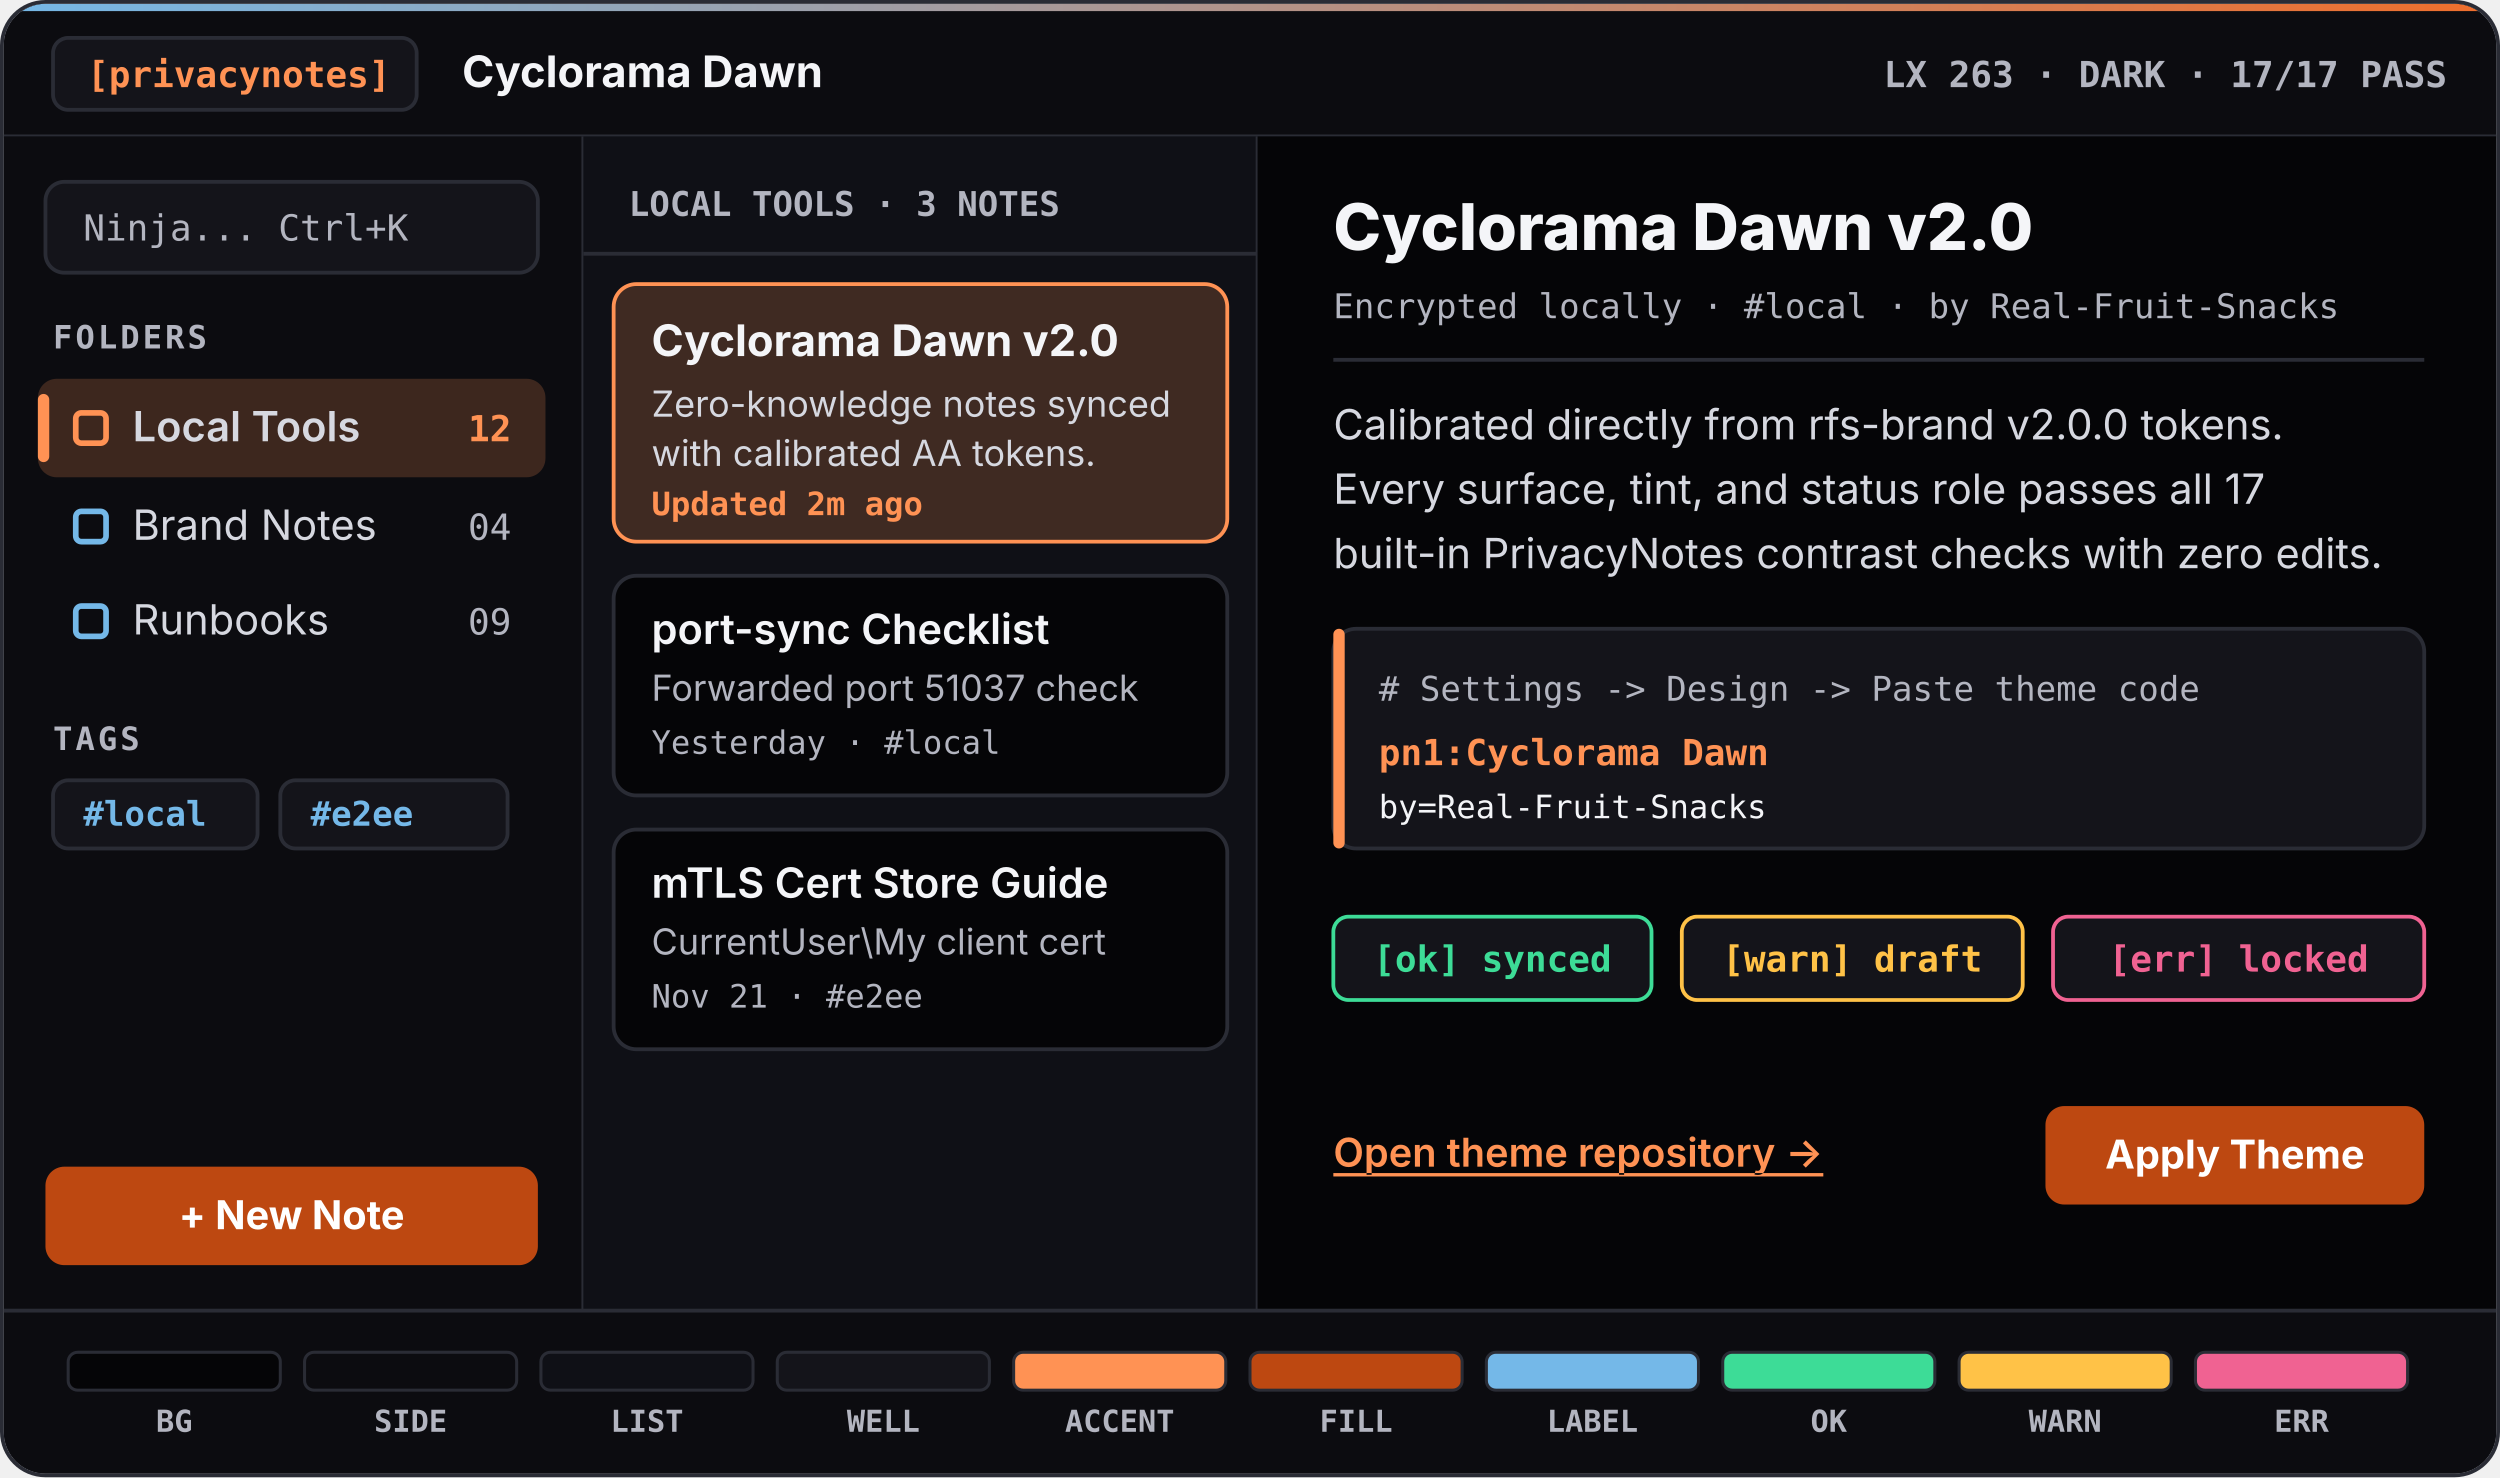
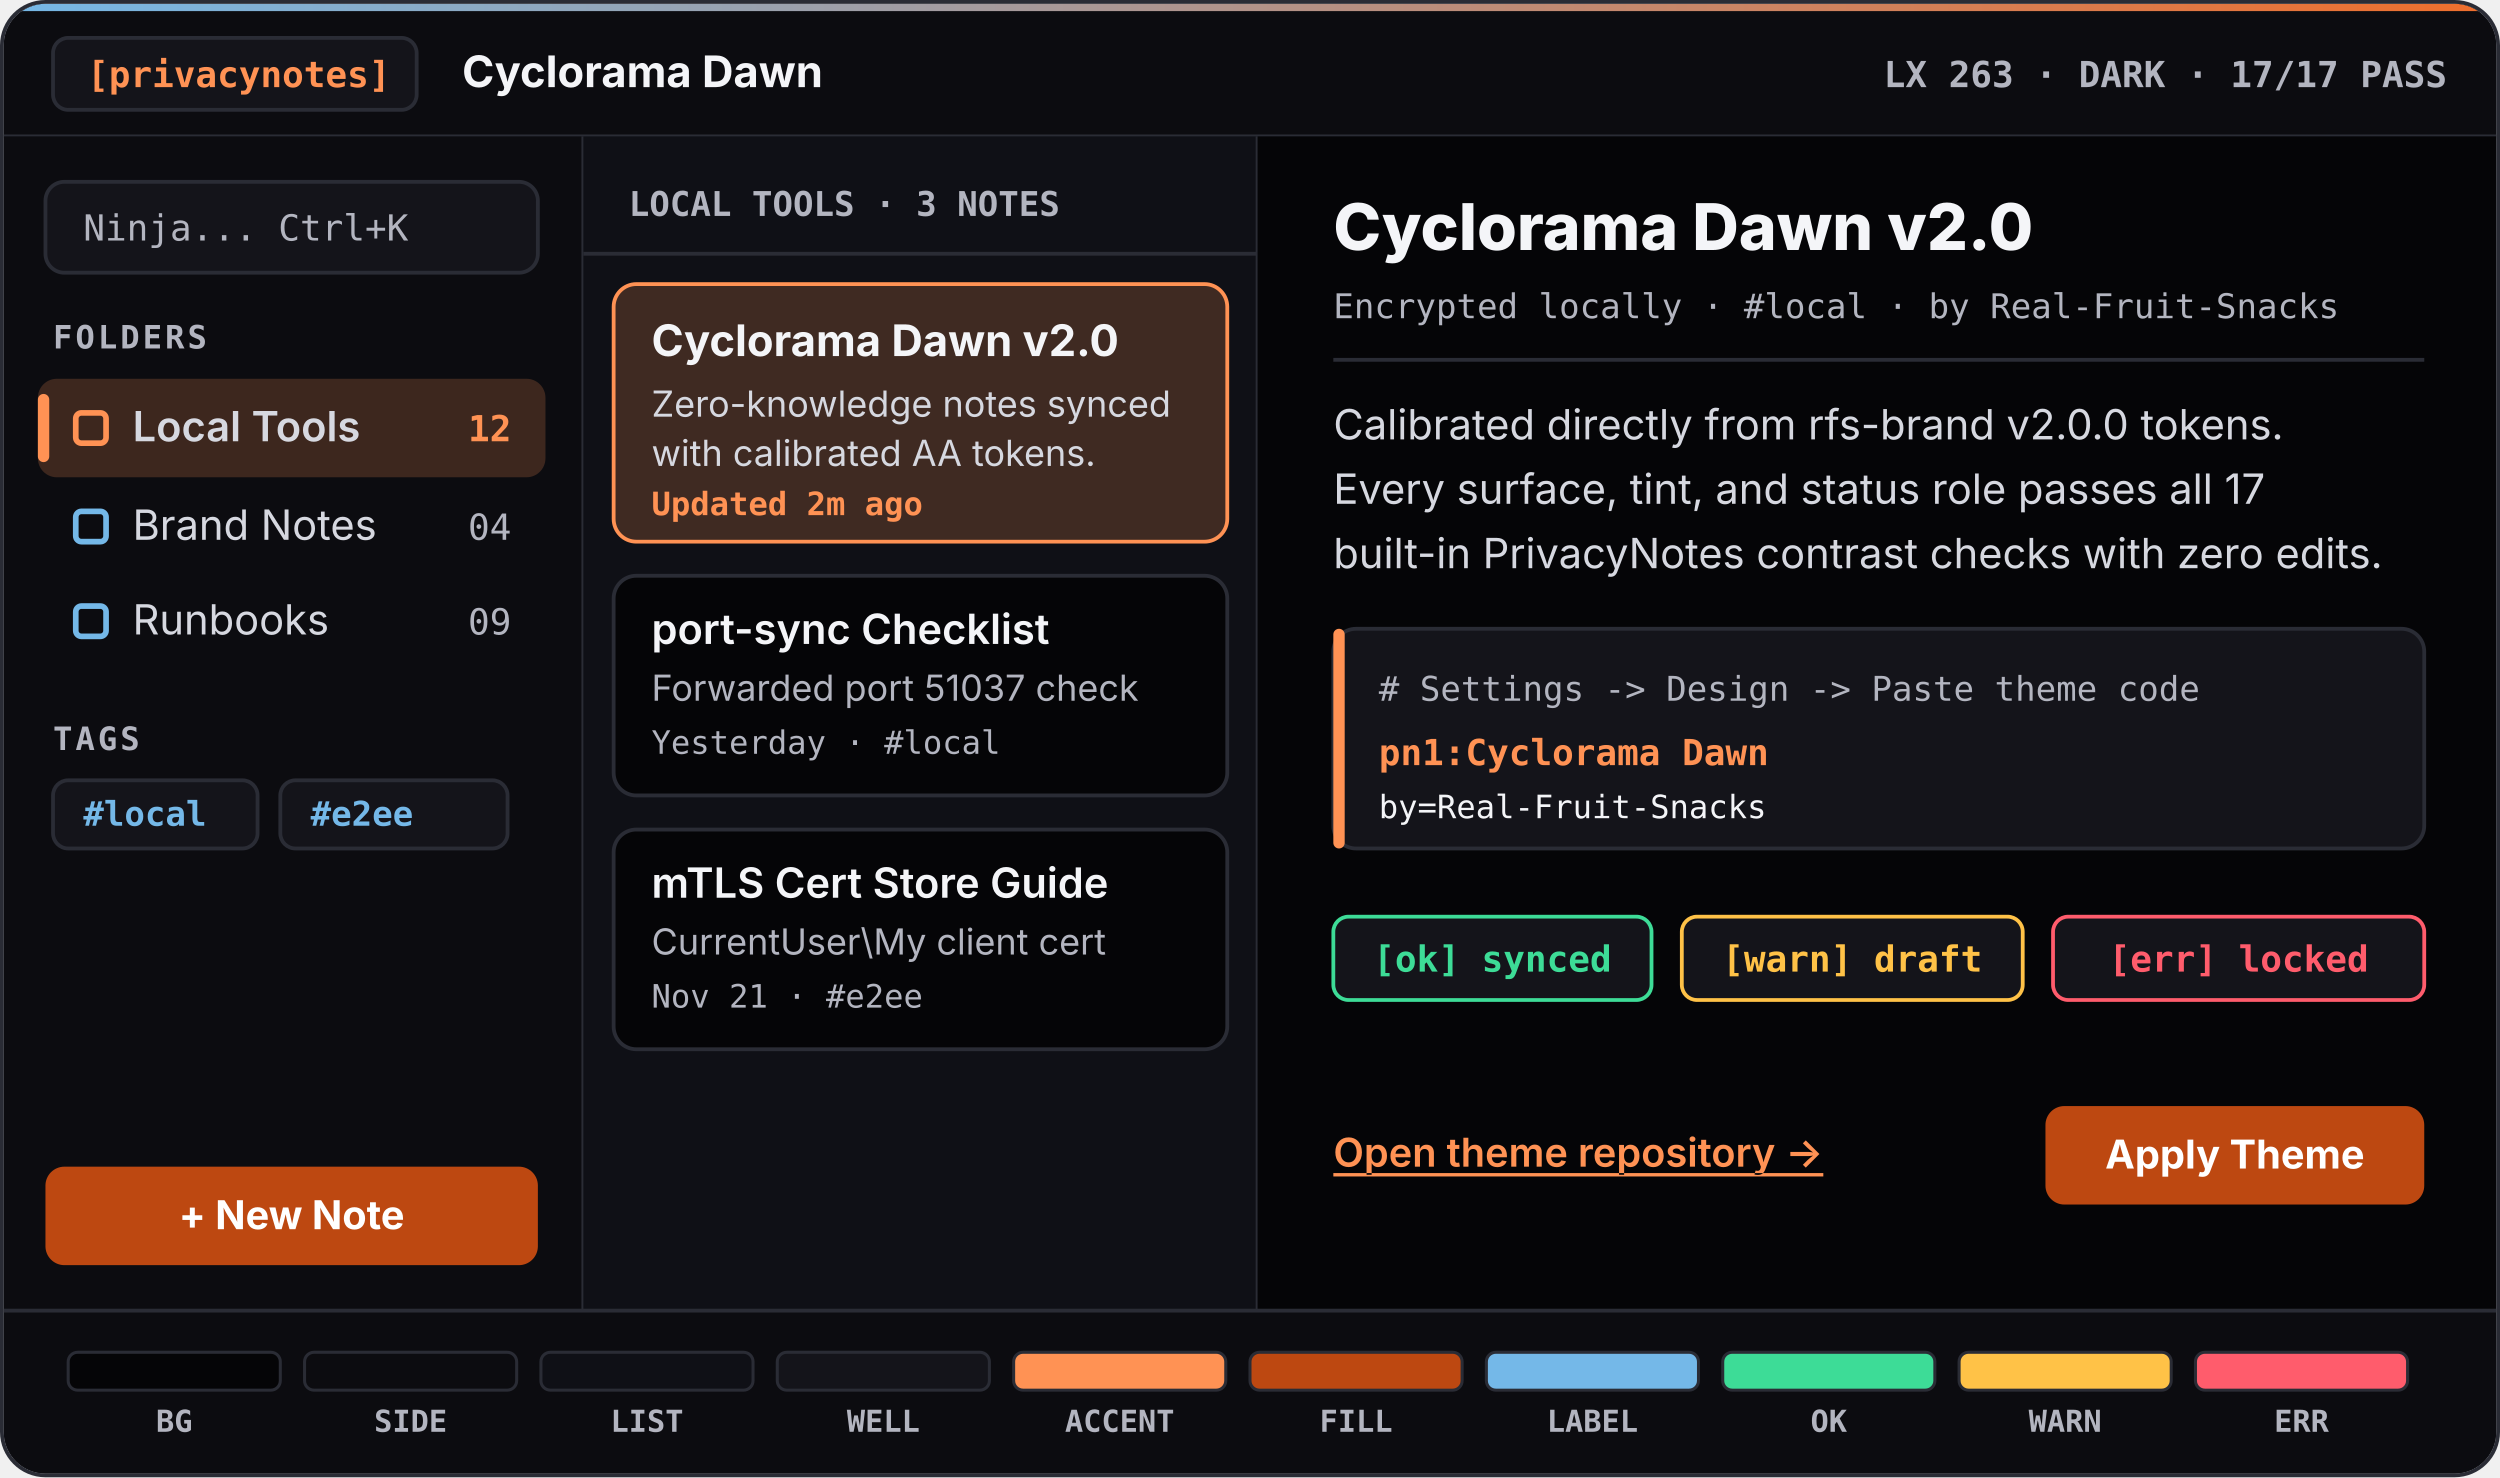
<svg xmlns="http://www.w3.org/2000/svg" viewBox="0 0 660 390" width="660" height="390" role="img" aria-label="PrivacyNotes Cyclorama Dawn (LX 263 DARK) workspace preview">
  <defs>
    <linearGradient id="hbeam" x1="0%" y1="0%" x2="100%" y2="0%">
      <stop offset="0%" stop-color="#74B8E8" />
      <stop offset="100%" stop-color="#F06E2B" />
    </linearGradient>
    <clipPath id="frame-clip">
      <rect x="1" y="1" width="658" height="388" rx="11" />
    </clipPath>
  </defs>
  <g clip-path="url(#frame-clip)">
    <rect width="660" height="390" fill="#050507" />
    <rect width="660" height="3" fill="url(#hbeam)" />
    <rect x="0" y="3" width="660" height="33" fill="#0C0C10" />
    <line x1="0" y1="36" x2="660" y2="36" stroke="#2A2C35" stroke-width="1" />
    <rect x="14" y="10" width="96" height="19" rx="4" fill="#14141A" stroke="#2A2C35" stroke-width="1" />
    <text x="23" y="23" fill="#FF9254" font-family="ui-monospace,Consolas,monospace" font-size="9.5" font-weight="700">[privacynotes]</text>
    <text x="122" y="23" fill="#F4F5F8" font-family="system-ui,-apple-system,sans-serif" font-size="11.5" font-weight="700">Cyclorama Dawn</text>
    <text x="646" y="23" text-anchor="end" fill="#B3B5C0" font-family="ui-monospace,Consolas,monospace" font-size="9.5" font-weight="600">LX 263 · DARK · 17/17 PASS</text>
    <rect x="0" y="36" width="154" height="310" fill="#0C0C10" />
    <line x1="154" y1="36" x2="154" y2="346" stroke="#2A2C35" stroke-width="1" />
    <rect x="12" y="48" width="130" height="24" rx="5" fill="#14141A" stroke="#2A2C35" stroke-width="1" />
    <text x="22" y="63.5" fill="#B3B5C0" font-family="ui-monospace,Consolas,monospace" font-size="9.5">Ninja...  Ctrl+K</text>
    <text x="14" y="92" fill="#B3B5C0" font-family="ui-monospace,Consolas,monospace" font-size="8.5" font-weight="700" letter-spacing="0.8">FOLDERS</text>
    <rect x="10" y="100" width="134" height="26" rx="5" fill="#3D271E" />
    <rect x="10" y="104" width="3" height="18" rx="1.5" fill="#FF9254" />
    <rect x="20" y="109" width="8" height="8" rx="1.5" fill="none" stroke="#FF9254" stroke-width="1.5" />
    <text x="35" y="116.5" fill="#D6D8E0" font-family="system-ui,-apple-system,sans-serif" font-size="11" font-weight="600">Local Tools</text>
    <text x="135" y="116.5" text-anchor="end" fill="#FF9254" font-family="ui-monospace,Consolas,monospace" font-size="9.5" font-weight="700">12</text>
    <rect x="20" y="135" width="8" height="8" rx="1.5" fill="none" stroke="#74B8E8" stroke-width="1.5" />
    <text x="35" y="142.5" fill="#D6D8E0" font-family="system-ui,-apple-system,sans-serif" font-size="11">Brand Notes</text>
    <text x="135" y="142.5" text-anchor="end" fill="#B3B5C0" font-family="ui-monospace,Consolas,monospace" font-size="9.5">04</text>
    <rect x="20" y="160" width="8" height="8" rx="1.5" fill="none" stroke="#74B8E8" stroke-width="1.5" />
    <text x="35" y="167.5" fill="#D6D8E0" font-family="system-ui,-apple-system,sans-serif" font-size="11">Runbooks</text>
    <text x="135" y="167.5" text-anchor="end" fill="#B3B5C0" font-family="ui-monospace,Consolas,monospace" font-size="9.5">09</text>
    <text x="14" y="198" fill="#B3B5C0" font-family="ui-monospace,Consolas,monospace" font-size="8.5" font-weight="700" letter-spacing="0.8">TAGS</text>
    <rect x="14" y="206" width="54" height="18" rx="4" fill="#14141A" stroke="#2A2C35" stroke-width="1" />
    <text x="22" y="218" fill="#74B8E8" font-family="ui-monospace,Consolas,monospace" font-size="9" font-weight="600">#local</text>
    <rect x="74" y="206" width="60" height="18" rx="4" fill="#14141A" stroke="#2A2C35" stroke-width="1" />
    <text x="82" y="218" fill="#74B8E8" font-family="ui-monospace,Consolas,monospace" font-size="9" font-weight="600">#e2ee</text>
    <rect x="12" y="308" width="130" height="26" rx="5" fill="#BD4811" />
    <text x="77" y="324.5" text-anchor="middle" fill="#FFFFFF" font-family="system-ui,-apple-system,sans-serif" font-size="10.5" font-weight="700">+ New Note</text>
    <rect x="154" y="36" width="178" height="310" fill="#0F1016" />
    <line x1="332" y1="36" x2="332" y2="346" stroke="#2A2C35" stroke-width="1" />
    <text x="166" y="57" fill="#B3B5C0" font-family="ui-monospace,Consolas,monospace" font-size="9" font-weight="700">LOCAL TOOLS  ·  3 NOTES</text>
    <line x1="154" y1="67" x2="332" y2="67" stroke="#2A2C35" stroke-width="1" />
    <rect x="162" y="75" width="162" height="68" rx="6" fill="#3F2A22" stroke="#FF9254" stroke-width="1" />
    <text x="172" y="94" fill="#F4F5F8" font-family="system-ui,-apple-system,sans-serif" font-size="11.5" font-weight="700">Cyclorama Dawn v2.0</text>
    <text x="172" y="110" fill="#D6D8E0" font-family="system-ui,-apple-system,sans-serif" font-size="9.5">Zero-knowledge notes synced</text>
    <text x="172" y="123" fill="#D6D8E0" font-family="system-ui,-apple-system,sans-serif" font-size="9.5">with calibrated AA tokens.</text>
    <text x="172" y="136" fill="#FF9254" font-family="ui-monospace,Consolas,monospace" font-size="8.5" font-weight="600">Updated 2m ago</text>
    <rect x="162" y="152" width="162" height="58" rx="6" fill="#050507" stroke="#2A2C35" stroke-width="1" />
    <text x="172" y="170" fill="#F4F5F8" font-family="system-ui,-apple-system,sans-serif" font-size="11" font-weight="600">port-sync Checklist</text>
    <text x="172" y="185" fill="#B3B5C0" font-family="system-ui,-apple-system,sans-serif" font-size="9.5">Forwarded port 51037 check</text>
    <text x="172" y="199" fill="#B3B5C0" font-family="ui-monospace,Consolas,monospace" font-size="8.5">Yesterday · #local</text>
    <rect x="162" y="219" width="162" height="58" rx="6" fill="#050507" stroke="#2A2C35" stroke-width="1" />
    <text x="172" y="237" fill="#F4F5F8" font-family="system-ui,-apple-system,sans-serif" font-size="11" font-weight="600">mTLS Cert Store Guide</text>
    <text x="172" y="252" fill="#B3B5C0" font-family="system-ui,-apple-system,sans-serif" font-size="9.5">CurrentUser\My client cert</text>
    <text x="172" y="266" fill="#B3B5C0" font-family="ui-monospace,Consolas,monospace" font-size="8.5">Nov 21 · #e2ee</text>
    <rect x="332" y="36" width="328" height="310" fill="#050507" />
    <text x="352" y="66" fill="#F4F5F8" font-family="system-ui,-apple-system,sans-serif" font-size="17" font-weight="800">Cyclorama Dawn v2.0</text>
    <text x="352" y="84" fill="#B3B5C0" font-family="ui-monospace,Consolas,monospace" font-size="9">Encrypted locally  ·  #local  ·  by Real-Fruit-Snacks</text>
    <line x1="352" y1="95" x2="640" y2="95" stroke="#2A2C35" stroke-width="1" />
    <text x="352" y="116" fill="#D6D8E0" font-family="system-ui,-apple-system,sans-serif" font-size="11">Calibrated directly from rfs-brand v2.0.0 tokens.</text>
    <text x="352" y="133" fill="#D6D8E0" font-family="system-ui,-apple-system,sans-serif" font-size="11">Every surface, tint, and status role passes all 17</text>
    <text x="352" y="150" fill="#D6D8E0" font-family="system-ui,-apple-system,sans-serif" font-size="11">built-in PrivacyNotes contrast checks with zero edits.</text>
    <rect x="352" y="166" width="288" height="58" rx="6" fill="#14141A" stroke="#2A2C35" stroke-width="1" />
    <rect x="352" y="166" width="3" height="58" rx="1.5" fill="#FF9254" />
    <text x="364" y="185" fill="#B3B5C0" font-family="ui-monospace,Consolas,monospace" font-size="9"># Settings -&gt; Design -&gt; Paste theme code</text>
    <text x="364" y="202" fill="#FF9254" font-family="ui-monospace,Consolas,monospace" font-size="9.5" font-weight="700">pn1:Cyclorama Dawn</text>
    <text x="364" y="216" fill="#F4F5F8" font-family="ui-monospace,Consolas,monospace" font-size="8.5">by=Real-Fruit-Snacks</text>
    <rect x="352" y="242" width="84" height="22" rx="4" fill="#14141A" stroke="#3DDC97" stroke-width="1" />
    <text x="394" y="256.5" text-anchor="middle" fill="#3DDC97" font-family="ui-monospace,Consolas,monospace" font-size="9.5" font-weight="700">[ok] synced</text>
    <rect x="444" y="242" width="90" height="22" rx="4" fill="#14141A" stroke="#FFC247" stroke-width="1" />
    <text x="489" y="256.5" text-anchor="middle" fill="#FFC247" font-family="ui-monospace,Consolas,monospace" font-size="9.5" font-weight="700">[warn] draft</text>
-     <rect x="542" y="242" width="98" height="22" rx="4" fill="#14141A" stroke="#F06292" stroke-width="1" />
-     <text x="591" y="256.5" text-anchor="middle" fill="#F06292" font-family="ui-monospace,Consolas,monospace" font-size="9.5" font-weight="700">[err] locked</text>
+     <rect x="542" y="242" width="98" height="22" rx="4" fill="#14141A" stroke="#FF5C6C" stroke-width="1" />
+     <text x="591" y="256.5" text-anchor="middle" fill="#FF5C6C" font-family="ui-monospace,Consolas,monospace" font-size="9.5" font-weight="700">[err] locked</text>
    <text x="352" y="308" fill="#FF9254" font-family="system-ui,-apple-system,sans-serif" font-size="10.5" font-weight="600" text-decoration="underline">Open theme repository -&gt;</text>
    <rect x="540" y="292" width="100" height="26" rx="5" fill="#BD4811" />
    <text x="590" y="308.5" text-anchor="middle" fill="#FFFFFF" font-family="system-ui,-apple-system,sans-serif" font-size="10.5" font-weight="700">Apply Theme</text>
    <rect x="0" y="346" width="660" height="44" fill="#0C0C10" />
    <line x1="0" y1="346" x2="660" y2="346" stroke="#2A2C35" stroke-width="1" />
    <rect x="18.0" y="357" width="56" height="10" rx="2.5" fill="#050507" stroke="#2A2C35" stroke-width="0.8" />
    <text x="46.0" y="378" text-anchor="middle" fill="#B3B5C0" font-family="ui-monospace,Consolas,monospace" font-size="8" font-weight="600">BG</text>
    <rect x="80.4" y="357" width="56" height="10" rx="2.5" fill="#0C0C10" stroke="#2A2C35" stroke-width="0.8" />
    <text x="108.4" y="378" text-anchor="middle" fill="#B3B5C0" font-family="ui-monospace,Consolas,monospace" font-size="8" font-weight="600">SIDE</text>
    <rect x="142.8" y="357" width="56" height="10" rx="2.5" fill="#0F1016" stroke="#2A2C35" stroke-width="0.8" />
    <text x="170.8" y="378" text-anchor="middle" fill="#B3B5C0" font-family="ui-monospace,Consolas,monospace" font-size="8" font-weight="600">LIST</text>
    <rect x="205.2" y="357" width="56" height="10" rx="2.5" fill="#14141A" stroke="#2A2C35" stroke-width="0.8" />
    <text x="233.2" y="378" text-anchor="middle" fill="#B3B5C0" font-family="ui-monospace,Consolas,monospace" font-size="8" font-weight="600">WELL</text>
    <rect x="267.6" y="357" width="56" height="10" rx="2.5" fill="#FF9254" stroke="#2A2C35" stroke-width="0.8" />
    <text x="295.6" y="378" text-anchor="middle" fill="#B3B5C0" font-family="ui-monospace,Consolas,monospace" font-size="8" font-weight="600">ACCENT</text>
    <rect x="330.0" y="357" width="56" height="10" rx="2.5" fill="#BD4811" stroke="#2A2C35" stroke-width="0.8" />
    <text x="358.0" y="378" text-anchor="middle" fill="#B3B5C0" font-family="ui-monospace,Consolas,monospace" font-size="8" font-weight="600">FILL</text>
    <rect x="392.4" y="357" width="56" height="10" rx="2.5" fill="#74B8E8" stroke="#2A2C35" stroke-width="0.8" />
    <text x="420.4" y="378" text-anchor="middle" fill="#B3B5C0" font-family="ui-monospace,Consolas,monospace" font-size="8" font-weight="600">LABEL</text>
    <rect x="454.8" y="357" width="56" height="10" rx="2.5" fill="#3DDC97" stroke="#2A2C35" stroke-width="0.8" />
    <text x="482.8" y="378" text-anchor="middle" fill="#B3B5C0" font-family="ui-monospace,Consolas,monospace" font-size="8" font-weight="600">OK</text>
    <rect x="517.2" y="357" width="56" height="10" rx="2.5" fill="#FFC247" stroke="#2A2C35" stroke-width="0.8" />
    <text x="545.2" y="378" text-anchor="middle" fill="#B3B5C0" font-family="ui-monospace,Consolas,monospace" font-size="8" font-weight="600">WARN</text>
-     <rect x="579.6" y="357" width="56" height="10" rx="2.5" fill="#F06292" stroke="#2A2C35" stroke-width="0.8" />
+     <rect x="579.6" y="357" width="56" height="10" rx="2.5" fill="#FF5C6C" stroke="#2A2C35" stroke-width="0.8" />
    <text x="607.6" y="378" text-anchor="middle" fill="#B3B5C0" font-family="ui-monospace,Consolas,monospace" font-size="8" font-weight="600">ERR</text>
  </g>
  <rect x="0.5" y="0.5" width="659" height="389" rx="11.5" fill="none" stroke="#2A2C35" stroke-width="1" />
</svg>
